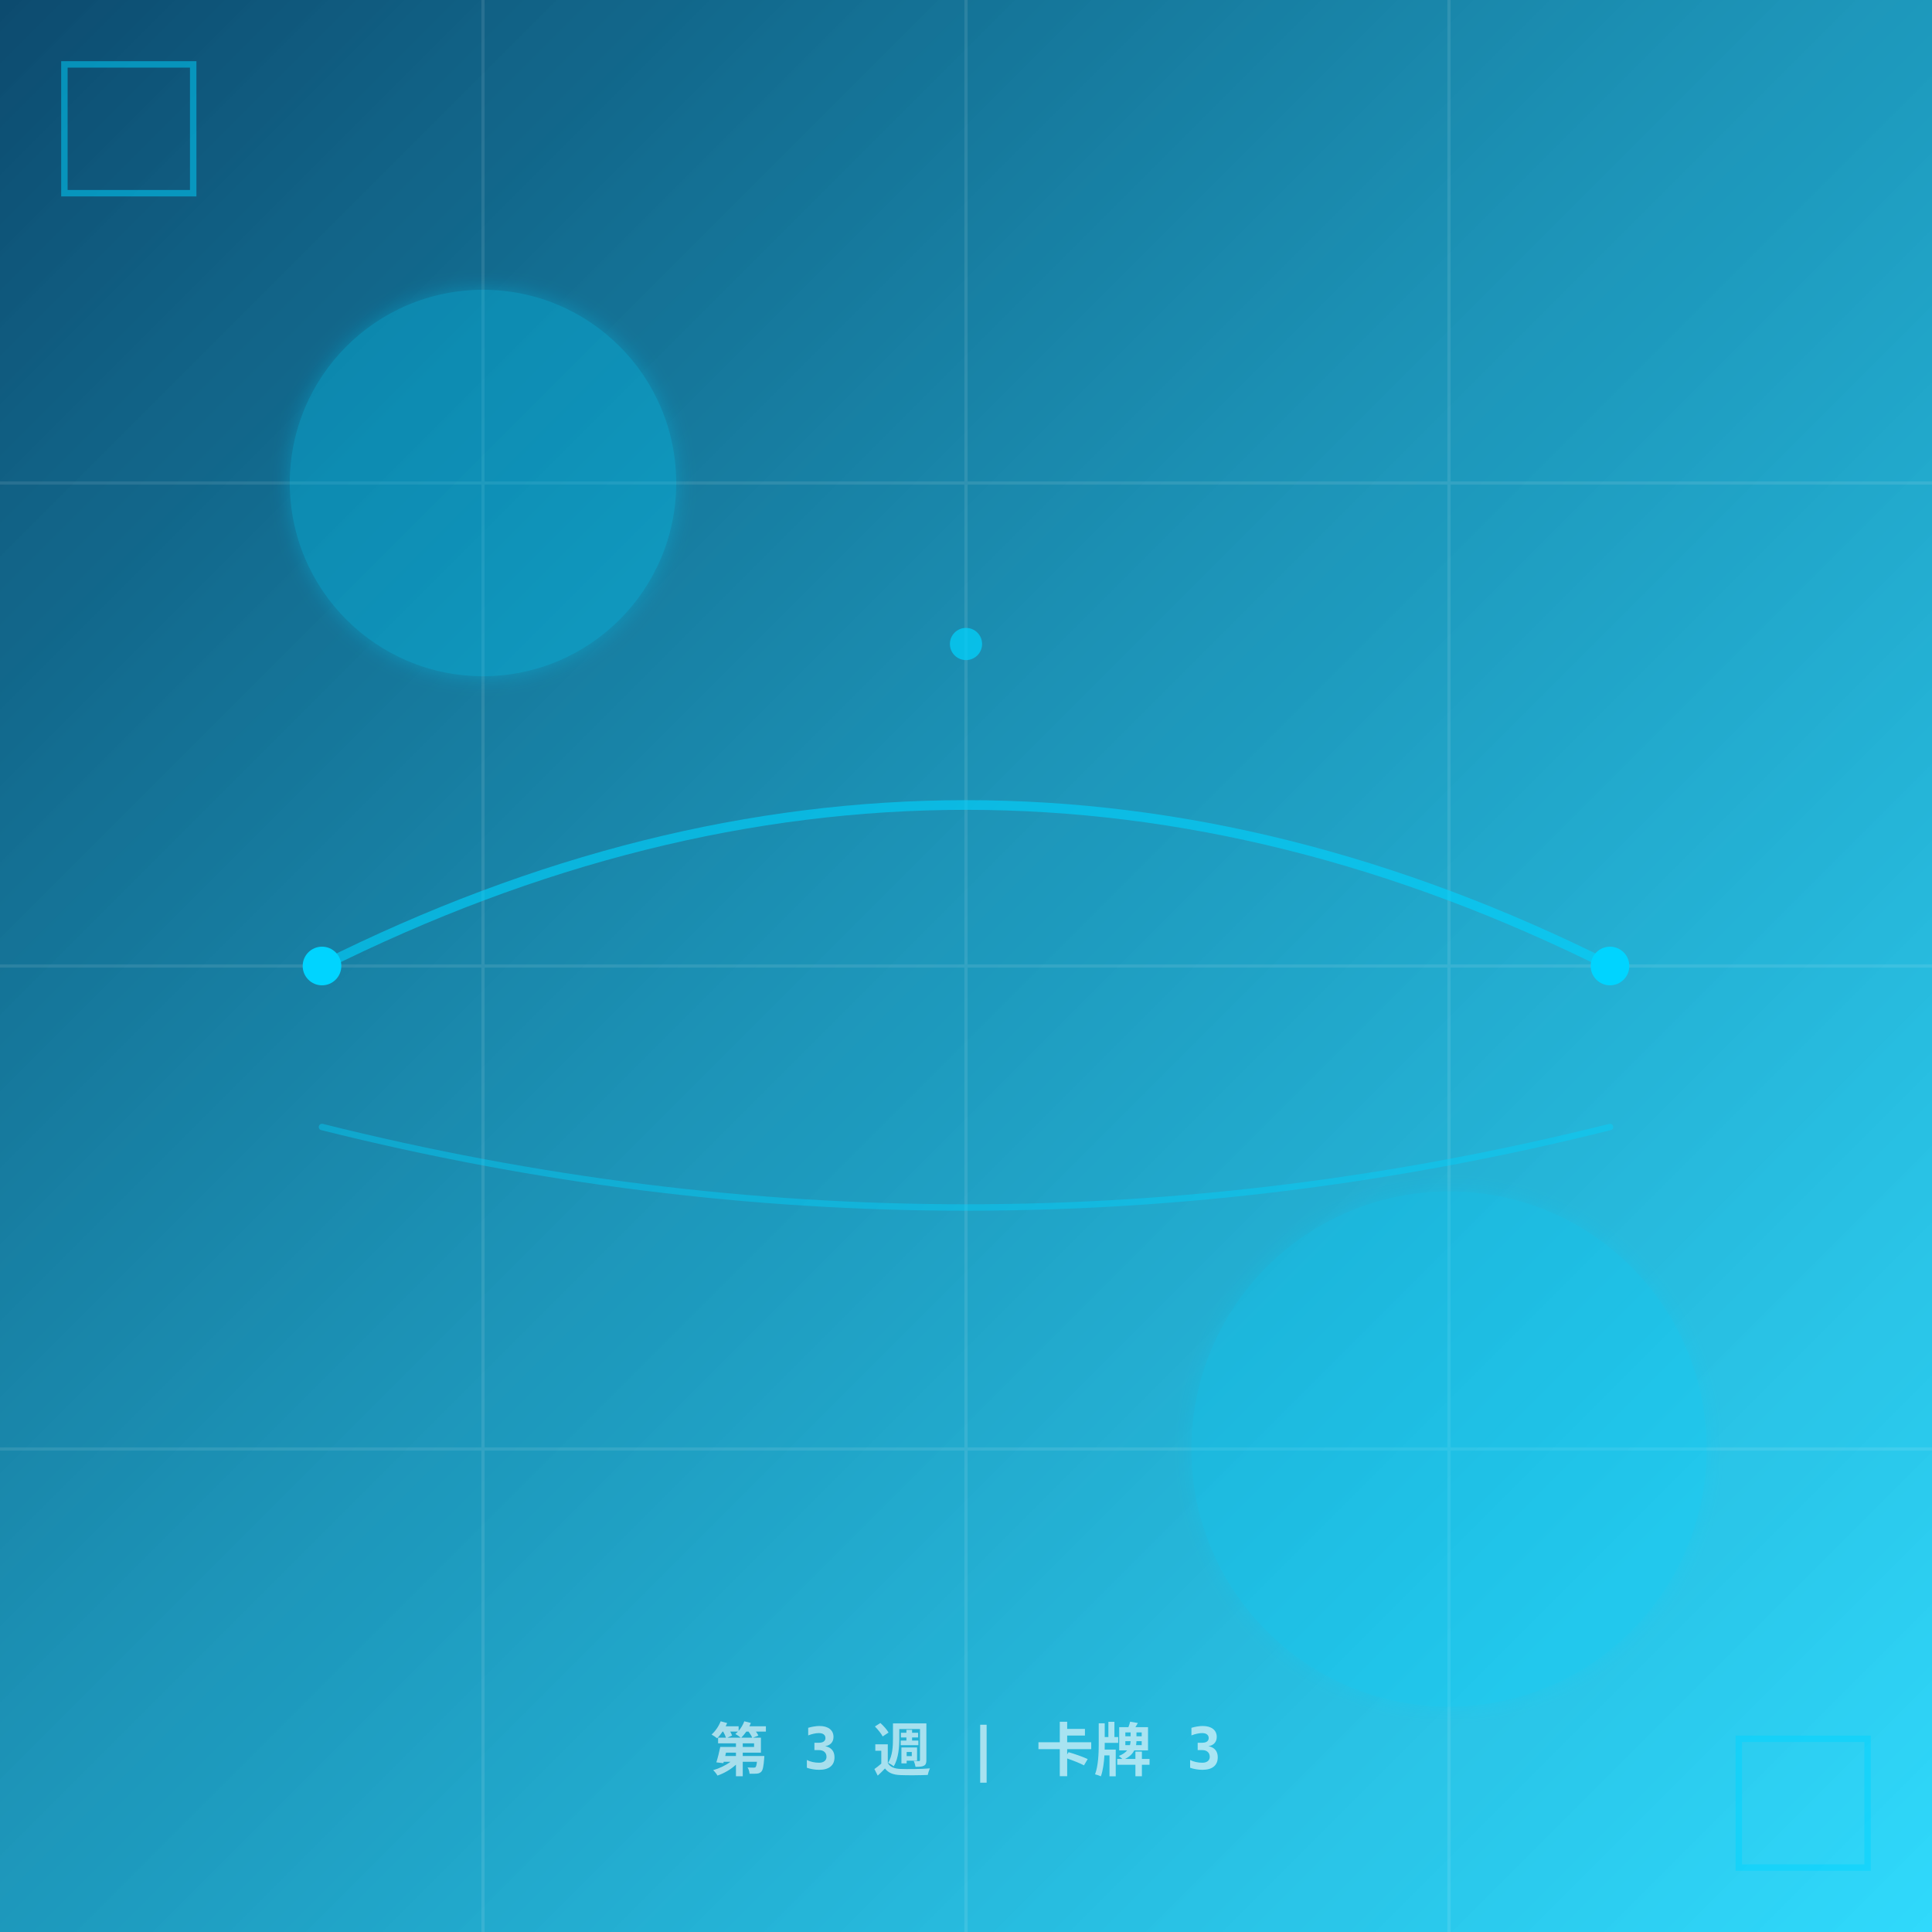
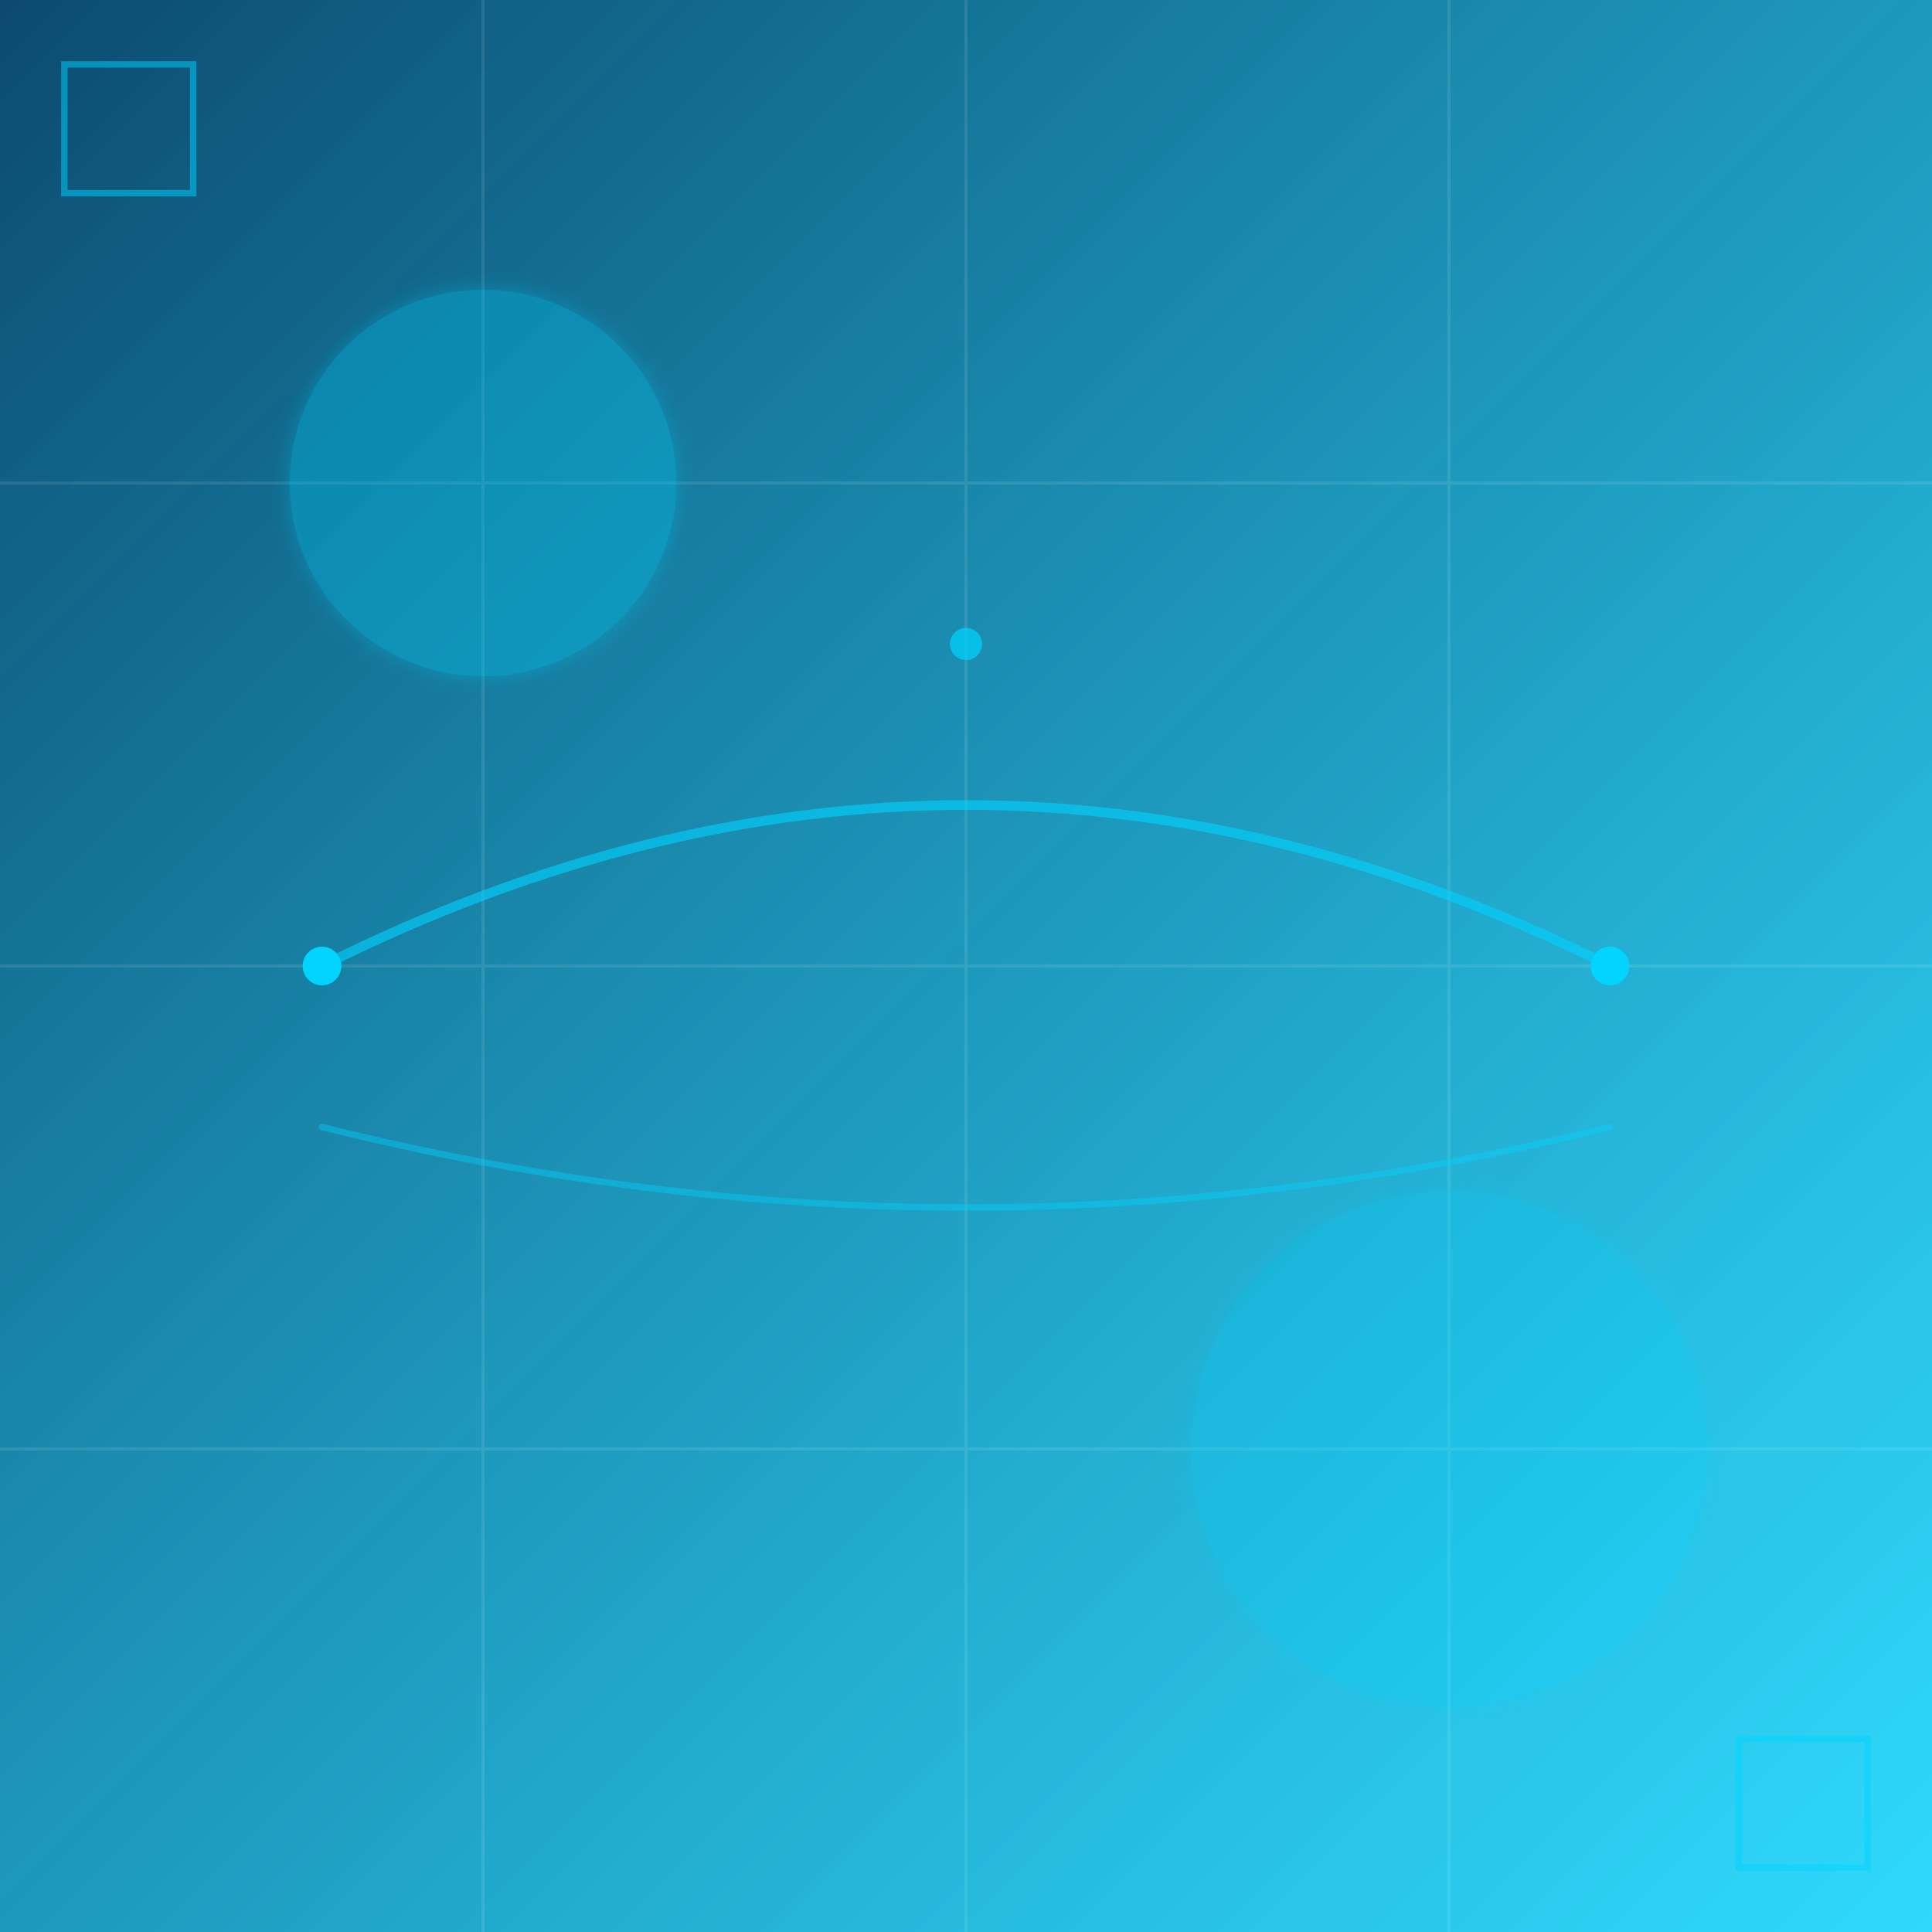
<svg xmlns="http://www.w3.org/2000/svg" width="600" height="600" viewBox="0 0 600 600">
  <defs>
    <linearGradient id="grad-3-3" x1="0%" y1="0%" x2="100%" y2="100%">
      <stop offset="0%" style="stop-color:#0c4a6e;stop-opacity:1" />
      <stop offset="100%" style="stop-color:#00d4ff;stop-opacity:0.8" />
    </linearGradient>
    <filter id="glow-3-3">
      <feGaussianBlur stdDeviation="3" result="coloredBlur" />
      <feMerge>
        <feMergeNode in="coloredBlur" />
        <feMergeNode in="SourceGraphic" />
      </feMerge>
    </filter>
  </defs>
  <rect width="600" height="600" fill="url(#grad-3-3)" />
  <g opacity="0.1" stroke="white" stroke-width="1">
    <line x1="0" y1="150" x2="600" y2="150" />
    <line x1="0" y1="300" x2="600" y2="300" />
    <line x1="0" y1="450" x2="600" y2="450" />
    <line x1="150" y1="0" x2="150" y2="600" />
    <line x1="300" y1="0" x2="300" y2="600" />
    <line x1="450" y1="0" x2="450" y2="600" />
  </g>
  <circle cx="150" cy="150" r="60" fill="#00d4ff" opacity="0.3" filter="url(#glow-3-3)" />
  <circle cx="450" cy="450" r="80" fill="#00d4ff" opacity="0.2" filter="url(#glow-3-3)" />
  <path d="M 100 300 Q 300 200 500 300" stroke="#00d4ff" stroke-width="3" fill="none" opacity="0.6" stroke-linecap="round" />
  <path d="M 100 350 Q 300 400 500 350" stroke="#00d4ff" stroke-width="2" fill="none" opacity="0.4" stroke-linecap="round" />
  <circle cx="100" cy="300" r="6" fill="#00d4ff" />
  <circle cx="300" cy="200" r="5" fill="#00d4ff" opacity="0.7" />
  <circle cx="500" cy="300" r="6" fill="#00d4ff" />
  <rect x="20" y="20" width="40" height="40" fill="none" stroke="#00d4ff" stroke-width="2" opacity="0.5" />
  <rect x="540" y="540" width="40" height="40" fill="none" stroke="#00d4ff" stroke-width="2" opacity="0.5" />
-   <text x="300" y="550" font-family="monospace" font-size="18" font-weight="bold" fill="white" text-anchor="middle" opacity="0.6">第 3 週 | 卡牌 3</text>
</svg>
